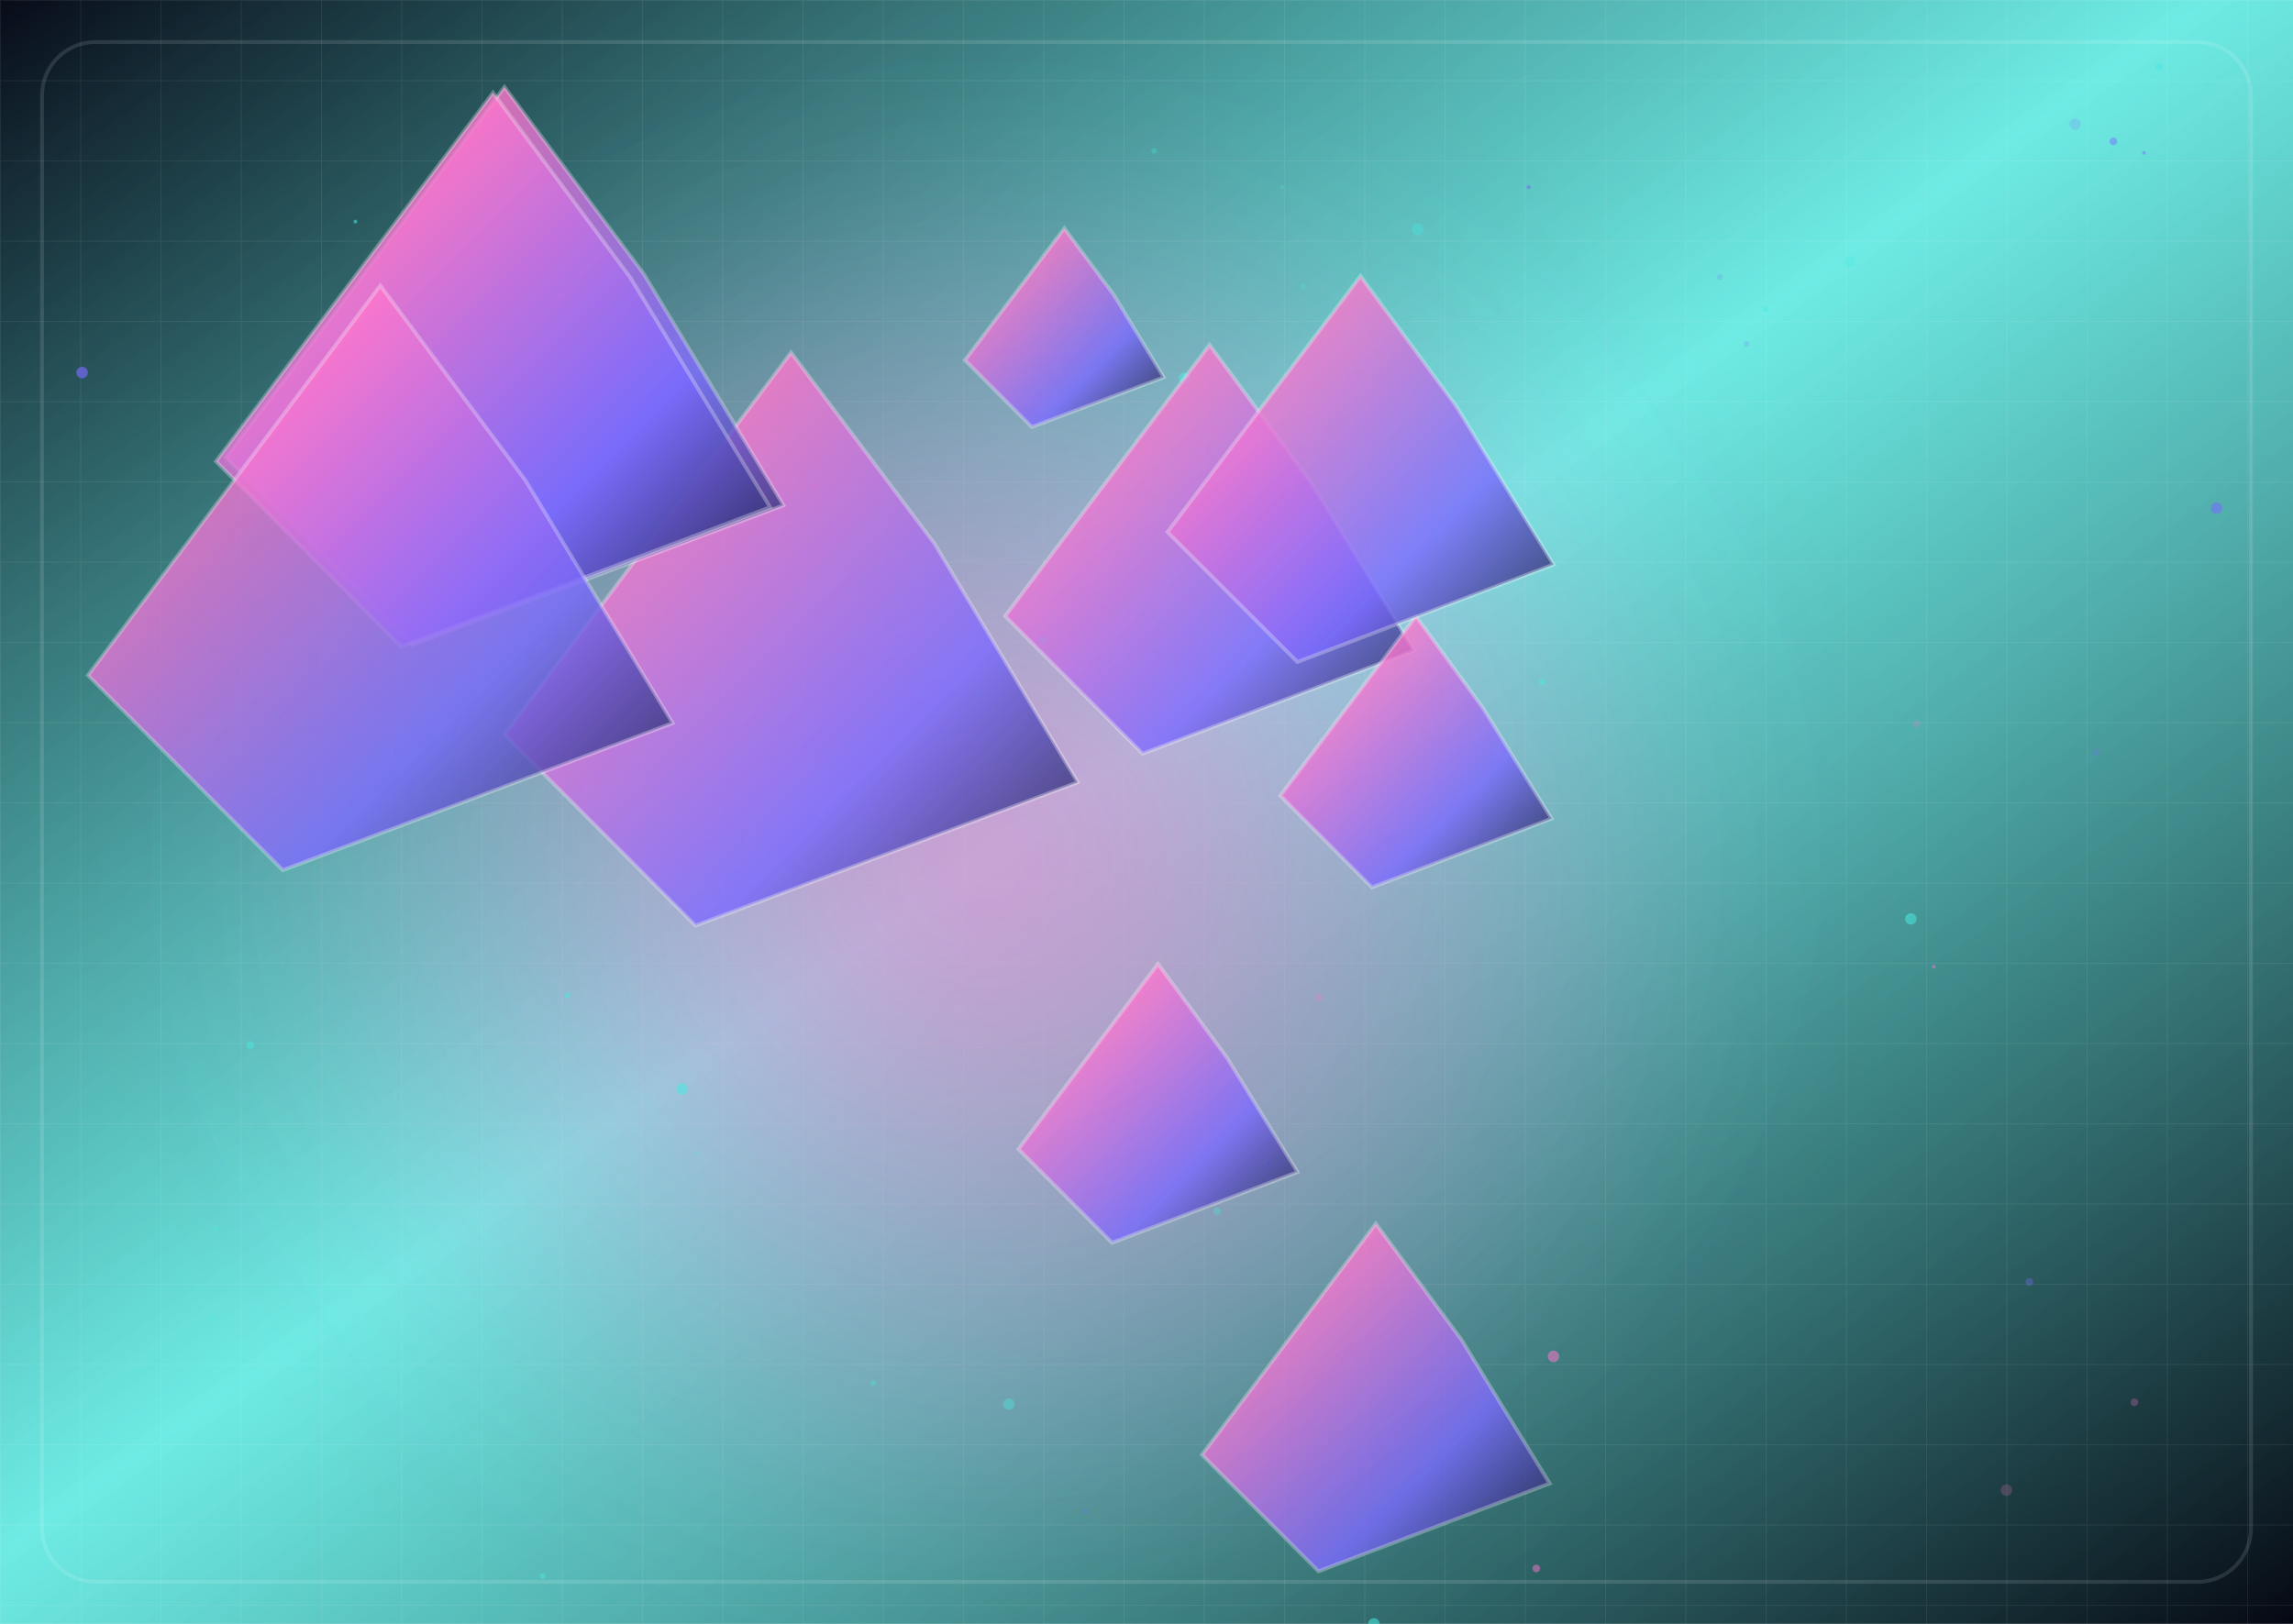
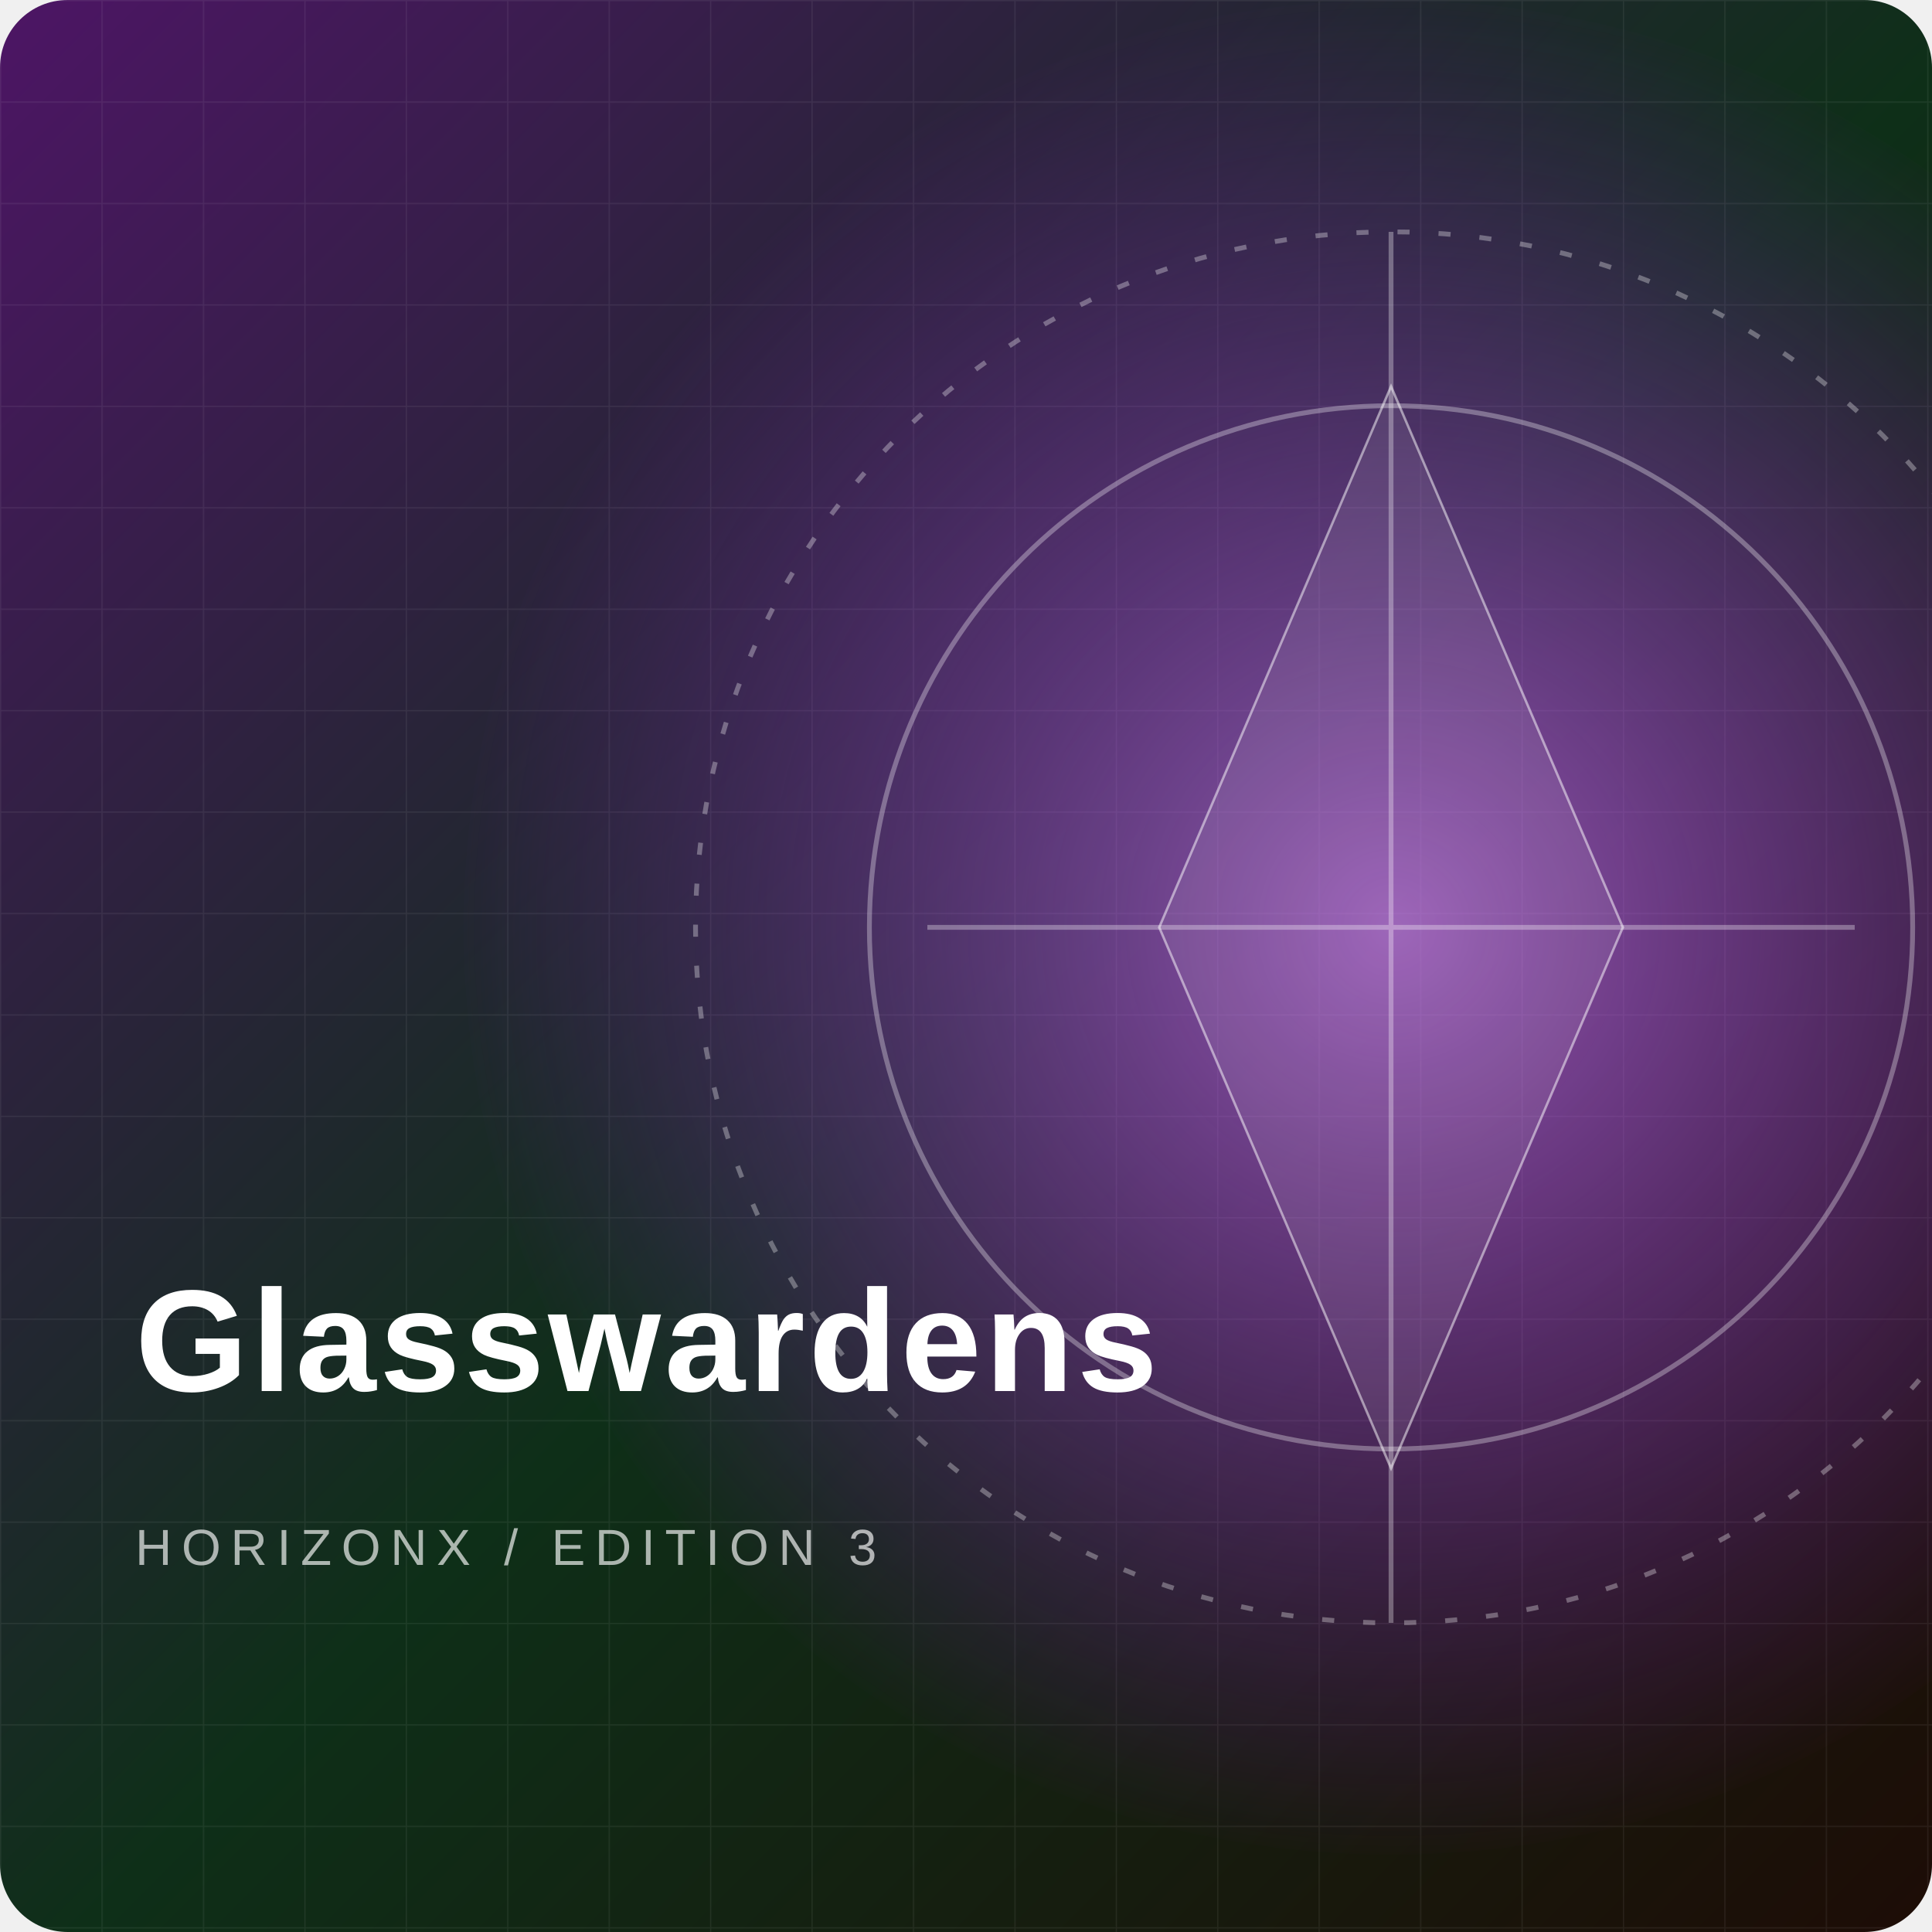
- <svg xmlns="http://www.w3.org/2000/svg" width="1200" height="850" viewBox="0 0 1200 850">
+ <svg xmlns="http://www.w3.org/2000/svg" width="800" height="800" viewBox="0 0 800 800" fill="none">
  <defs>
-     <linearGradient id="bg" x1="0" y1="0" x2="1" y2="1">
-       <stop stop-color="#070a17" />
-       <stop offset=".48" stop-color="#49e9e0" stop-opacity=".78" />
-       <stop offset="1" stop-color="#050711" />
+     <linearGradient id="g" x1="0" y1="0" x2="800" y2="800" gradientUnits="userSpaceOnUse">
+       <stop stop-color="hsl(282,65%,24%)" />
+       <stop offset=".52" stop-color="hsl(138,55%,12%)" />
+       <stop offset="1" stop-color="hsl(14,65%,7%)" />
    </linearGradient>
-     <radialGradient id="glow">
-       <stop stop-color="#ff77cb" stop-opacity=".72" />
-       <stop offset="1" stop-color="#ff77cb" stop-opacity="0" />
+     <radialGradient id="r">
+       <stop stop-color="hsl(282,90%,70%)" stop-opacity=".7" />
+       <stop offset="1" stop-color="hsl(282,90%,50%)" stop-opacity="0" />
    </radialGradient>
-     <linearGradient id="metal" x1="0" y1="0" x2="1" y2="1">
-       <stop stop-color="#ffffff" stop-opacity=".85" />
-       <stop offset=".25" stop-color="#ff77cb" />
-       <stop offset=".68" stop-color="#7a6aff" />
-       <stop offset="1" stop-color="#10172e" />
-     </linearGradient>
-     <pattern id="grid" width="42" height="42" patternUnits="userSpaceOnUse">
-       <path d="M42 0H0V42" fill="none" stroke="white" stroke-opacity=".07" stroke-width="1" />
+     <pattern id="p" width="42" height="42" patternUnits="userSpaceOnUse">
+       <path d="M42 0H0V42" stroke="white" stroke-opacity=".07" />
    </pattern>
-     <filter id="blur">
-       <feGaussianBlur stdDeviation="50" />
-     </filter>
  </defs>
-   <rect width="1200" height="850" fill="url(#bg)" />
-   <rect width="1200" height="850" fill="url(#grid)" />
-   <ellipse cx="516" cy="450" rx="408" ry="382" fill="url(#glow)" filter="url(#blur)" />
-   <circle cx="1117" cy="734" r="2" fill="#ff77cb" opacity="0.27" />
-   <circle cx="357" cy="570" r="3" fill="#49e9e0" opacity="0.57" />
-   <circle cx="1106" cy="74" r="2" fill="#7a6aff" opacity="0.47" />
-   <circle cx="690" cy="522" r="2" fill="#ff77cb" opacity="0.22" />
-   <circle cx="528" cy="735" r="3" fill="#49e9e0" opacity="0.38" />
-   <circle cx="968" cy="137" r="3" fill="#49e9e0" opacity="0.37" />
-   <circle cx="568" cy="791" r="1" fill="#7a6aff" opacity="0.35" />
-   <circle cx="299" cy="185" r="2" fill="#ff77cb" opacity="0.25" />
-   <circle cx="604" cy="79" r="1.5" fill="#49e9e0" opacity="0.27" />
-   <circle cx="813" cy="710" r="3" fill="#ff77cb" opacity="0.54" />
-   <circle cx="914" cy="180" r="1.5" fill="#7a6aff" opacity="0.19" />
-   <circle cx="284" cy="825" r="1.5" fill="#49e9e0" opacity="0.42" />
-   <circle cx="186" cy="116" r="1" fill="#49e9e0" opacity="0.54" />
-   <circle cx="804" cy="821" r="2" fill="#ff77cb" opacity="0.49" />
-   <circle cx="426" cy="255" r="1.5" fill="#ff77cb" opacity="0.39" />
-   <circle cx="512" cy="363" r="1.5" fill="#49e9e0" opacity="0.30" />
-   <circle cx="345" cy="274" r="1.5" fill="#49e9e0" opacity="0.56" />
-   <circle cx="546" cy="335" r="2" fill="#49e9e0" opacity="0.59" />
-   <circle cx="365" cy="604" r="1" fill="#49e9e0" opacity="0.33" />
-   <circle cx="113" cy="643" r="1.5" fill="#49e9e0" opacity="0.37" />
-   <circle cx="924" cy="162" r="1.5" fill="#49e9e0" opacity="0.46" />
-   <circle cx="719" cy="850" r="3" fill="#49e9e0" opacity="0.55" />
-   <circle cx="314" cy="159" r="2" fill="#7a6aff" opacity="0.54" />
-   <circle cx="682" cy="150" r="1.5" fill="#49e9e0" opacity="0.23" />
-   <circle cx="1000" cy="481" r="3" fill="#49e9e0" opacity="0.53" />
-   <circle cx="297" cy="521" r="1.5" fill="#49e9e0" opacity="0.49" />
-   <circle cx="43" cy="195" r="3" fill="#7a6aff" opacity="0.65" />
-   <circle cx="671" cy="98" r="1" fill="#49e9e0" opacity="0.25" />
-   <circle cx="664" cy="609" r="1" fill="#7a6aff" opacity="0.53" />
-   <circle cx="111" cy="690" r="1.5" fill="#49e9e0" opacity="0.25" />
-   <circle cx="1003" cy="379" r="2" fill="#ff77cb" opacity="0.19" />
-   <circle cx="978" cy="52" r="1" fill="#49e9e0" opacity="0.25" />
-   <circle cx="807" cy="357" r="1.5" fill="#49e9e0" opacity="0.58" />
-   <circle cx="714" cy="365" r="1" fill="#49e9e0" opacity="0.22" />
-   <circle cx="1160" cy="266" r="3" fill="#7a6aff" opacity="0.57" />
-   <circle cx="457" cy="724" r="1.5" fill="#49e9e0" opacity="0.34" />
-   <circle cx="1130" cy="35" r="2" fill="#49e9e0" opacity="0.56" />
-   <circle cx="294" cy="155" r="2" fill="#ff77cb" opacity="0.58" />
-   <circle cx="1062" cy="671" r="2" fill="#7a6aff" opacity="0.35" />
-   <circle cx="620" cy="198" r="3" fill="#49e9e0" opacity="0.56" />
-   <circle cx="796" cy="113" r="1" fill="#49e9e0" opacity="0.22" />
-   <circle cx="900" cy="145" r="1.5" fill="#7a6aff" opacity="0.21" />
-   <circle cx="800" cy="98" r="1" fill="#7a6aff" opacity="0.62" />
-   <circle cx="637" cy="634" r="2" fill="#49e9e0" opacity="0.32" />
-   <circle cx="1122" cy="80" r="1" fill="#7a6aff" opacity="0.45" />
-   <circle cx="1097" cy="394" r="2" fill="#7a6aff" opacity="0.21" />
-   <circle cx="1050" cy="780" r="3" fill="#ff77cb" opacity="0.21" />
-   <circle cx="742" cy="120" r="3" fill="#49e9e0" opacity="0.36" />
-   <circle cx="178" cy="237" r="3" fill="#49e9e0" opacity="0.50" />
-   <circle cx="1086" cy="65" r="3" fill="#7a6aff" opacity="0.19" />
-   <circle cx="131" cy="547" r="2" fill="#49e9e0" opacity="0.47" />
-   <circle cx="1012" cy="506" r="1" fill="#ff77cb" opacity="0.49" />
-   <polygon points="633,180.5 686,252.5 740,340.5 598,394.5 526,322.5" fill="url(#metal)" stroke="white" stroke-opacity=".35" stroke-width="2" opacity=".8" />
-   <polygon points="414,184.5 489,284.5 564,409.5 364,484.5 264,384.5" fill="url(#metal)" stroke="white" stroke-opacity=".35" stroke-width="2" opacity=".8" />
-   <polygon points="741,322.5 776,370.5 812,428.5 718,464.5 670,416.5" fill="url(#metal)" stroke="white" stroke-opacity=".35" stroke-width="2" opacity=".8" />
-   <polygon points="264,45.5 337,143.5 410,264.5 216,337.5 118,239.5" fill="url(#metal)" stroke="white" stroke-opacity=".35" stroke-width="2" opacity=".8" />
-   <polygon points="258,48.5 330,145.5 403,265.5 210,338.5 113,241.5" fill="url(#metal)" stroke="white" stroke-opacity=".35" stroke-width="2" opacity=".8" />
-   <polygon points="712,144.5 762,212.5 813,295.5 679,346.5 611,278.5" fill="url(#metal)" stroke="white" stroke-opacity=".35" stroke-width="2" opacity=".8" />
-   <polygon points="557,119.5 583,154.5 609,197.5 540,223.5 505,188.5" fill="url(#metal)" stroke="white" stroke-opacity=".35" stroke-width="2" opacity=".8" />
-   <polygon points="606,504.5 642,553.5 679,613.5 582,650.5 533,601.5" fill="url(#metal)" stroke="white" stroke-opacity=".35" stroke-width="2" opacity=".8" />
-   <polygon points="199,149.5 275,251.5 352,378.5 148,455.5 46,353.5" fill="url(#metal)" stroke="white" stroke-opacity=".35" stroke-width="2" opacity=".8" />
-   <polygon points="720,640.5 765,701.5 811,776.5 690,822.5 629,761.5" fill="url(#metal)" stroke="white" stroke-opacity=".35" stroke-width="2" opacity=".8" />
-   <rect x="22" y="22" width="1156" height="806" rx="28" fill="none" stroke="white" stroke-opacity=".12" stroke-width="2" />
+   <rect width="800" height="800" rx="28" fill="url(#g)" />
+   <rect width="800" height="800" rx="28" fill="url(#p)" />
+   <circle cx="576" cy="384" r="384" fill="url(#r)" />
+   <g stroke="white" stroke-opacity=".32" stroke-width="2">
+     <circle cx="576" cy="384" r="216" />
+     <circle cx="576" cy="384" r="288" stroke-dasharray="5 12" />
+     <path d="M384 384h384M576 96v576" />
+   </g>
+   <path d="M576 160l96 224l-96 224l-96 -224z" fill="white" fill-opacity=".08" stroke="white" stroke-opacity=".5" />
+   <g fill="white">
+     <text x="7%" y="576" font-family="Arial,sans-serif" font-size="60" font-weight="700" letter-spacing="1.5">Glasswardens</text>
+     <text x="7%" y="648" font-family="Arial,sans-serif" font-size="21" letter-spacing="4" fill-opacity=".65">HORIZONX  /  EDITION 3</text>
+   </g>
</svg>
